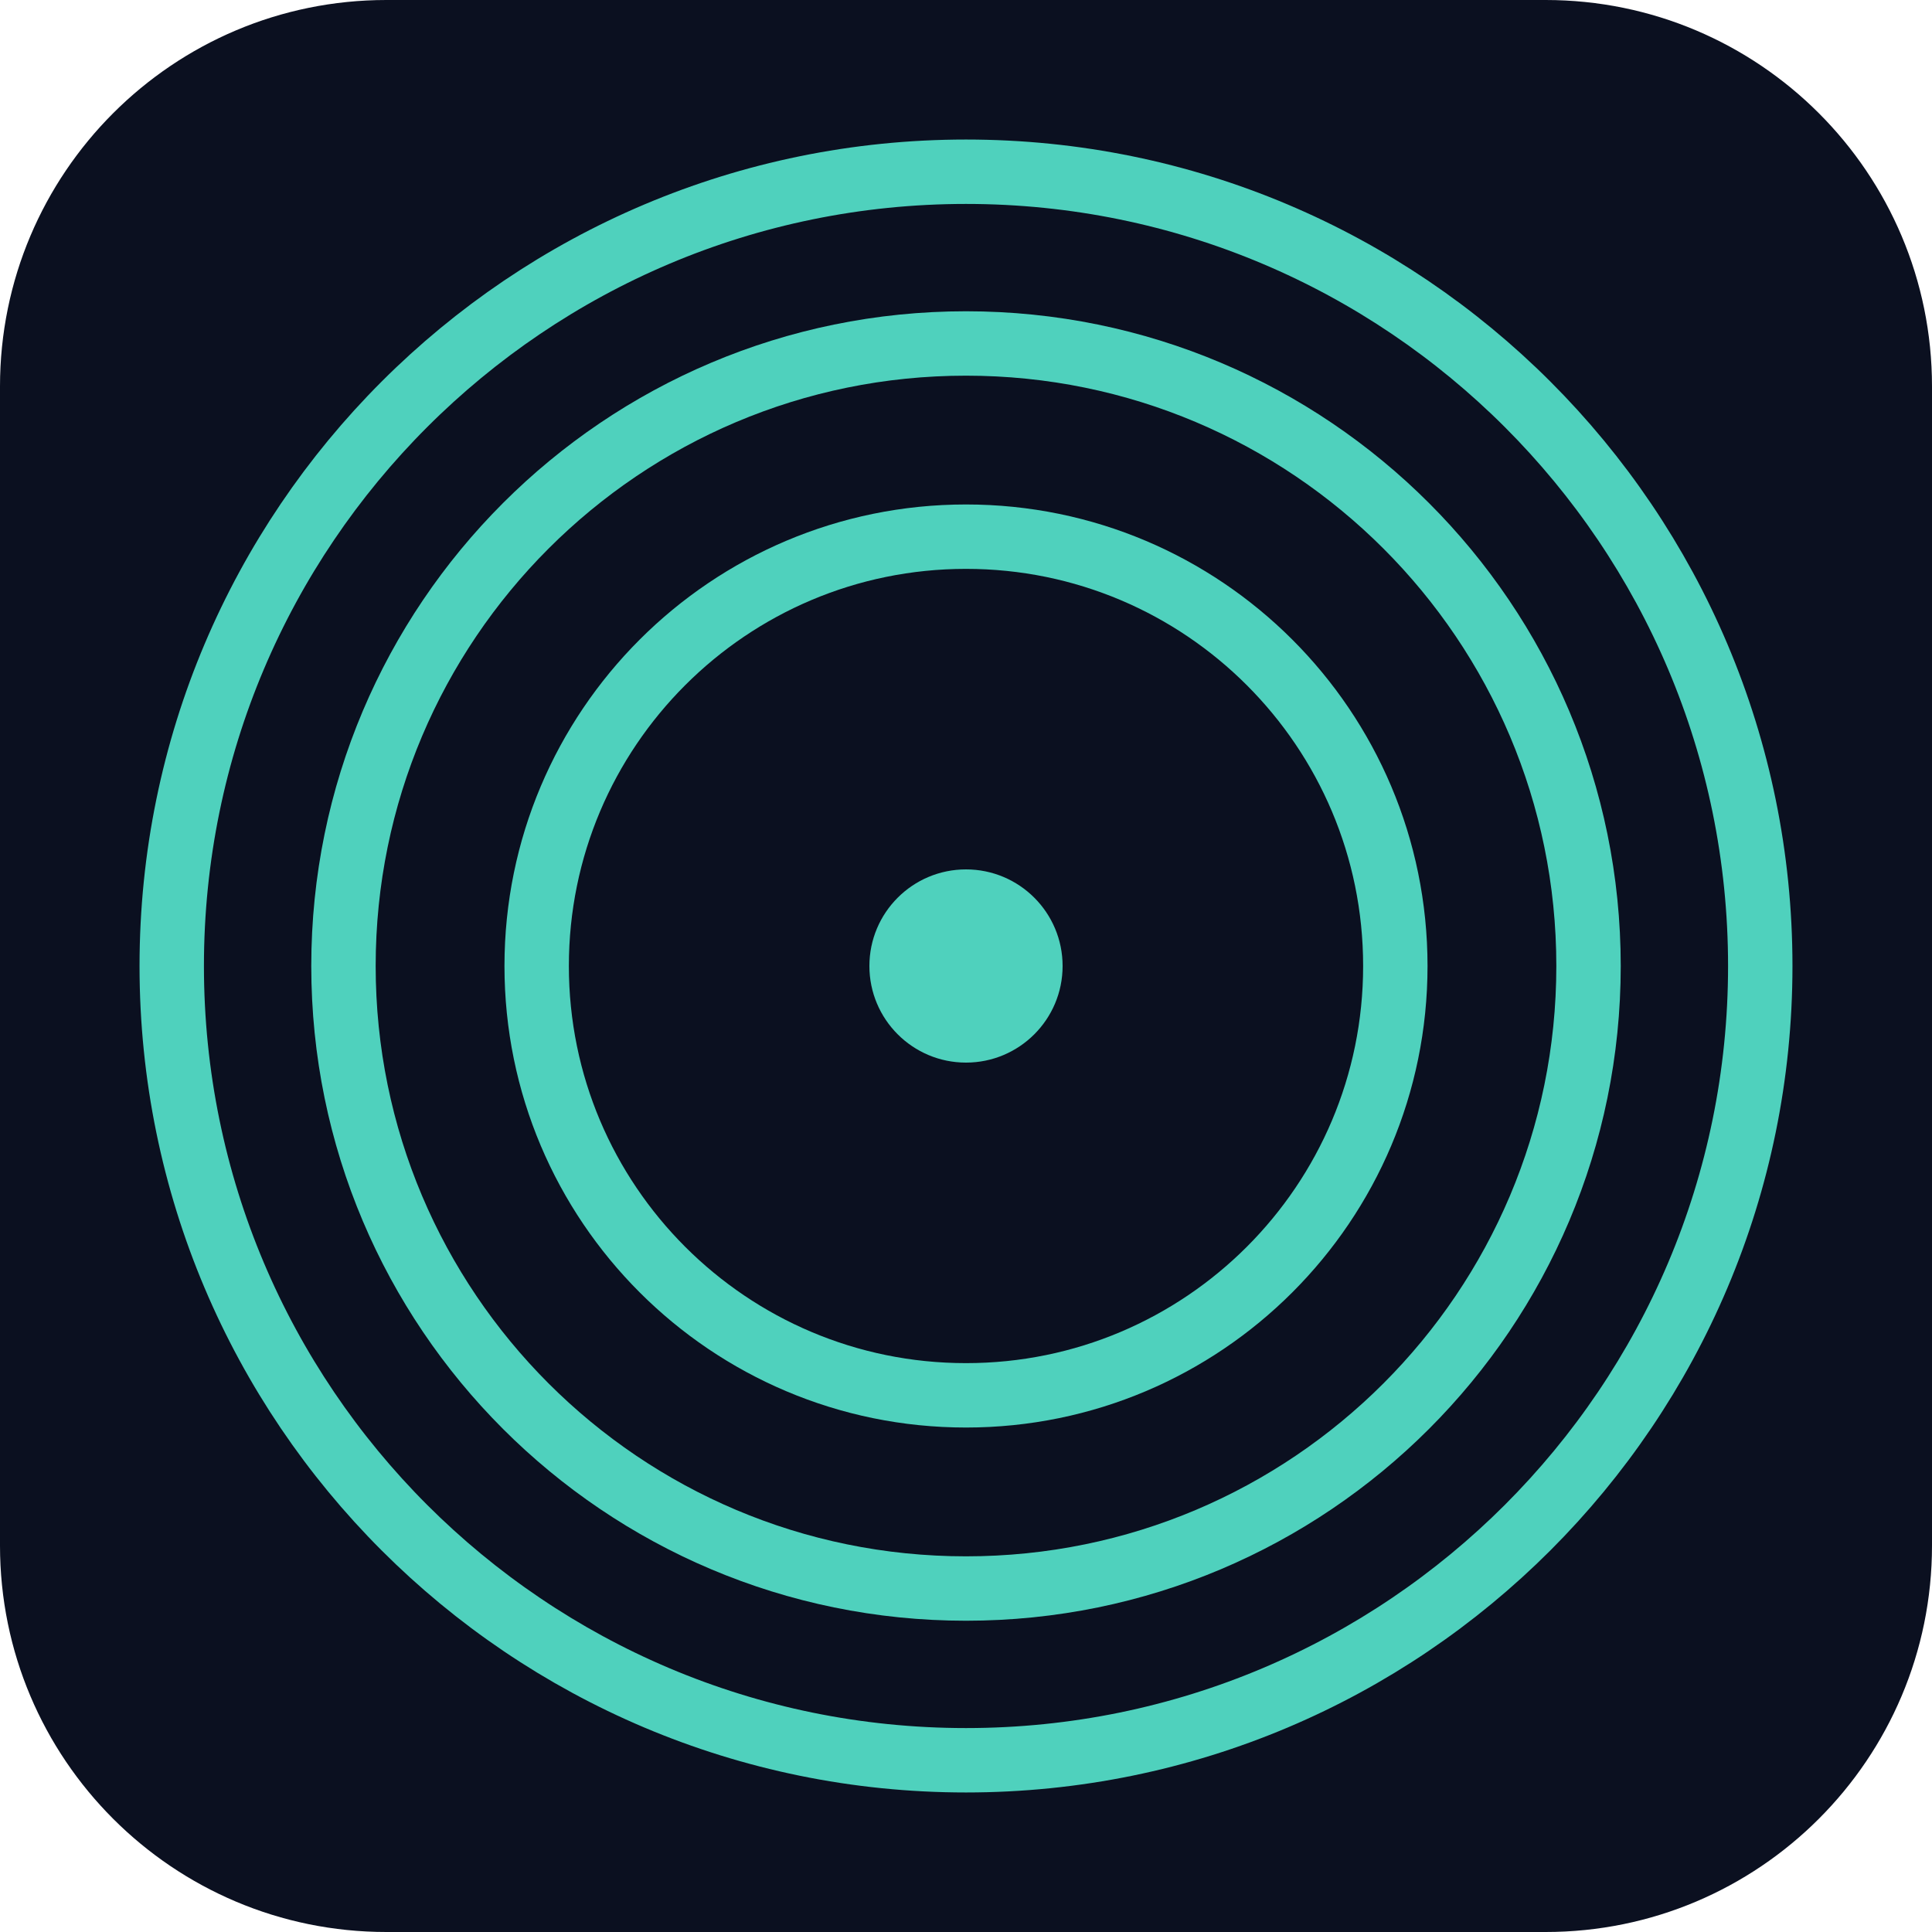
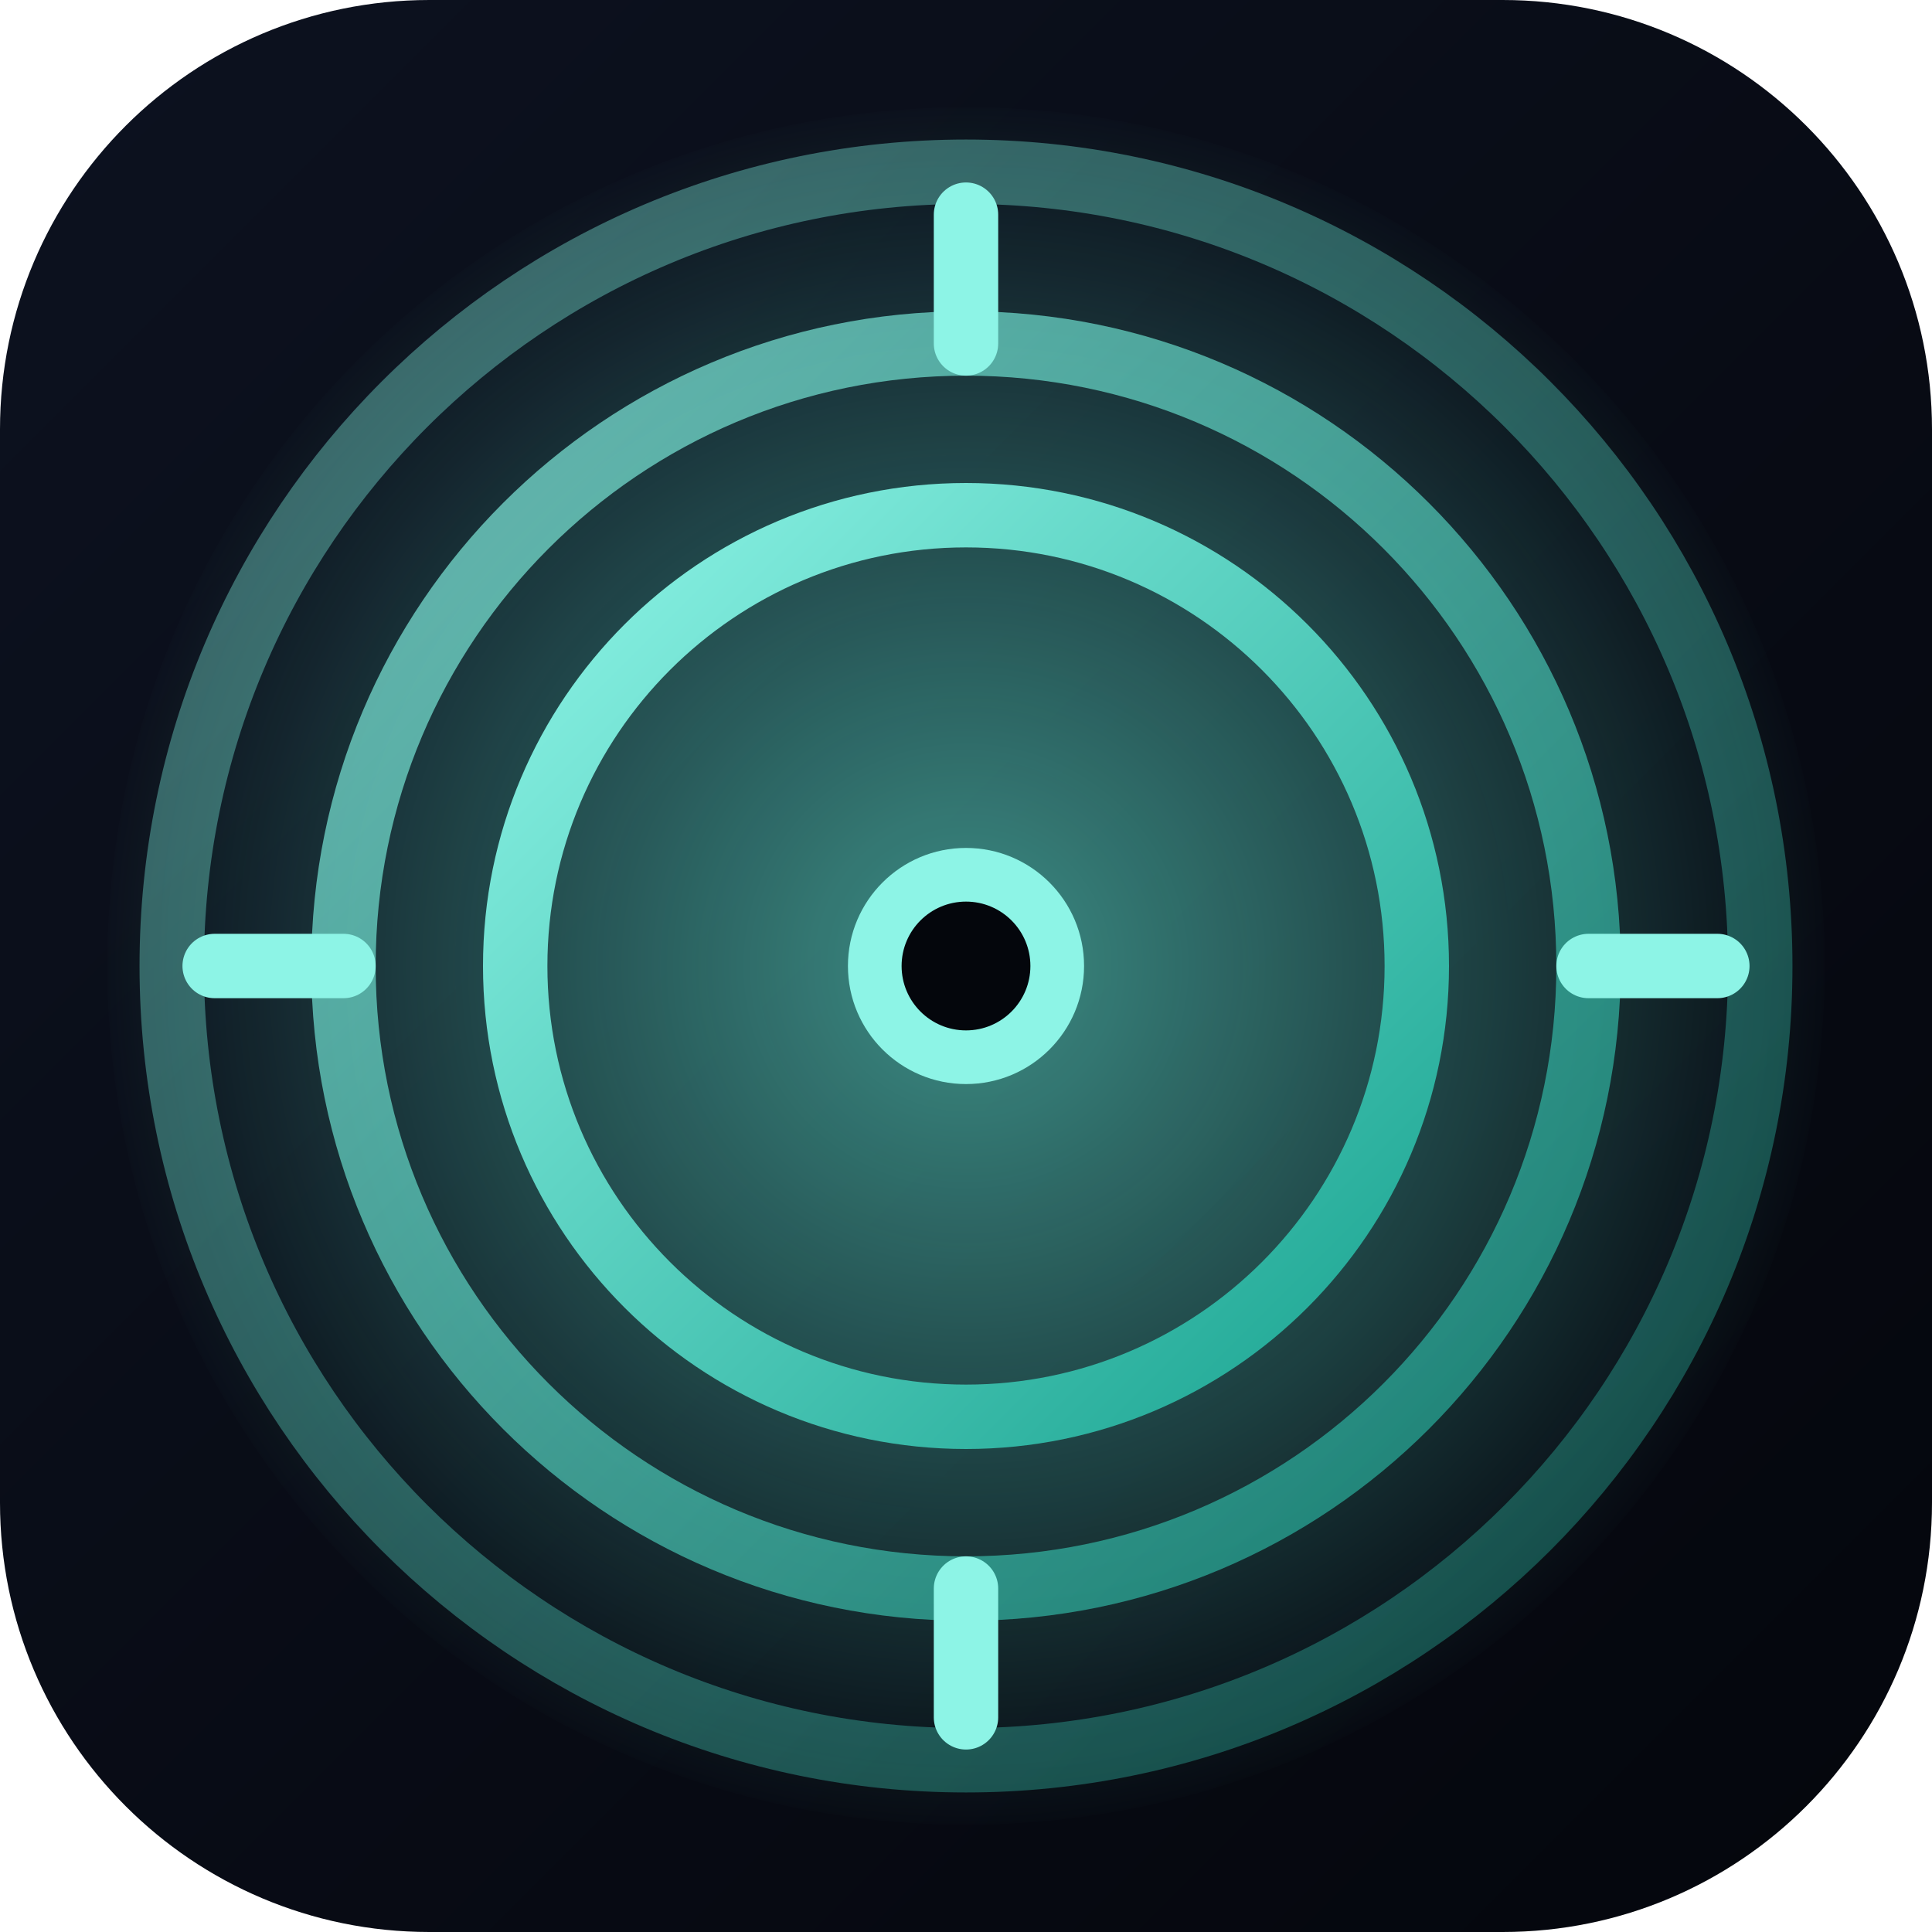
<svg xmlns="http://www.w3.org/2000/svg" viewBox="0 0 180 180">
-   <rect width="180" height="180" rx="36" fill="#0b1020" />
-   <g fill="none" stroke="#4fd1bd" stroke-width="6" stroke-linecap="round">
-     <circle cx="90" cy="90" r="40" />
-     <circle cx="90" cy="90" r="58" />
-     <circle cx="90" cy="90" r="74" />
+   <defs>
+     <linearGradient id="bg" x1="0%" y1="0%" x2="100%" y2="100%">
+       <stop offset="0%" stop-color="#0d1220" />
+       <stop offset="100%" stop-color="#04060c" />
+     </linearGradient>
+     <linearGradient id="ring" x1="0%" y1="0%" x2="100%" y2="100%">
+       <stop offset="0%" stop-color="#8df4e6" />
+       <stop offset="100%" stop-color="#1aa491" />
+     </linearGradient>
+     <radialGradient id="glow" cx="50%" cy="50%" r="50%">
+       <stop offset="0%" stop-color="#5fe3cf" stop-opacity="0.6" />
+       <stop offset="100%" stop-color="#5fe3cf" stop-opacity="0" />
+     </radialGradient>
+   </defs>
+   <rect width="180" height="180" rx="40" fill="url(#bg)" />
+   <circle cx="90" cy="90" r="80" fill="url(#glow)" />
+   <g fill="none" stroke="url(#ring)" stroke-width="6" stroke-linecap="round">
+     <circle cx="90" cy="90" r="42" />
+     <circle cx="90" cy="90" r="58" stroke-opacity="0.7" />
+     <circle cx="90" cy="90" r="74" stroke-opacity="0.4" />
  </g>
-   <circle cx="90" cy="90" r="9" fill="#4fd1bd" />
+   <g stroke="#8df4e6" stroke-width="6" stroke-linecap="round">
+     <line x1="90" y1="32" x2="90" y2="20" />
+     <line x1="90" y1="160" x2="90" y2="148" />
+     <line x1="32" y1="90" x2="20" y2="90" />
+     <line x1="160" y1="90" x2="148" y2="90" />
+   </g>
+   <circle cx="90" cy="90" r="11" fill="#8df4e6" />
+   <circle cx="90" cy="90" r="6" fill="#04060c" />
</svg>
